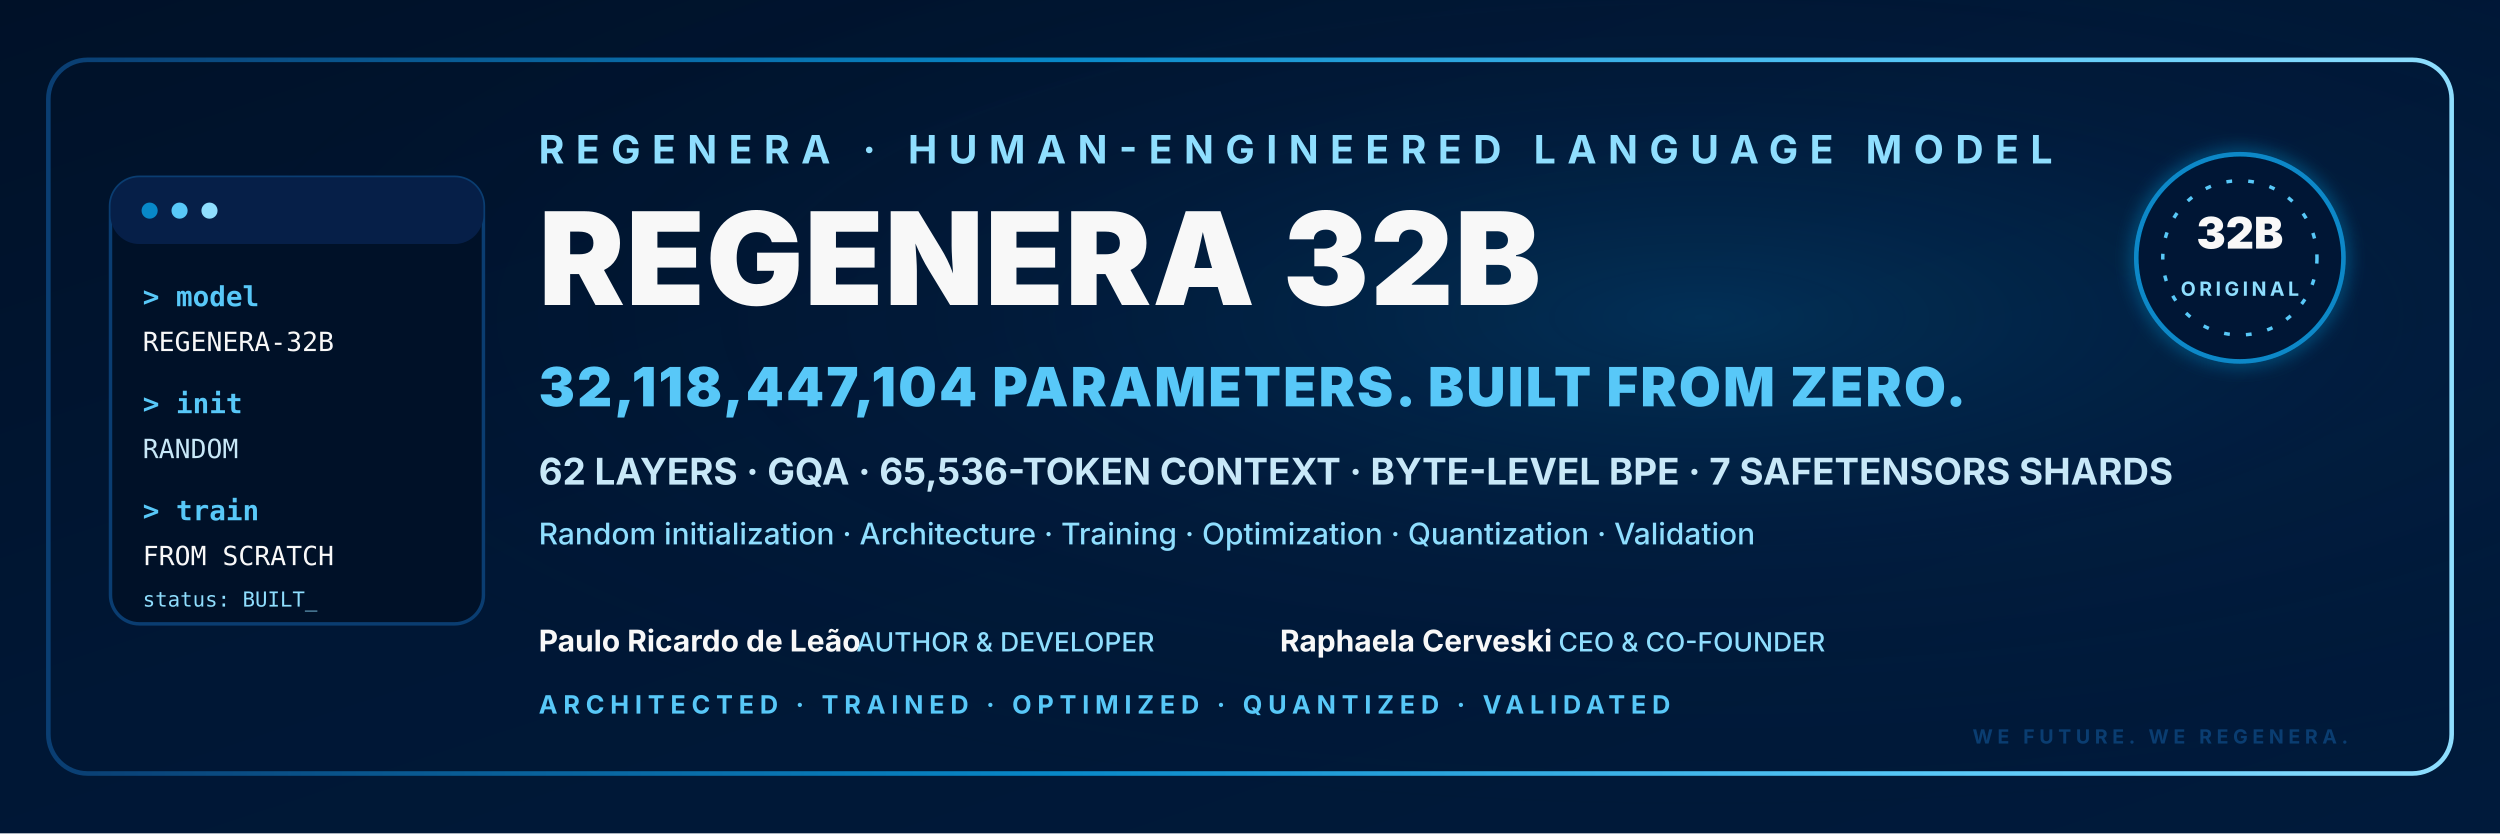
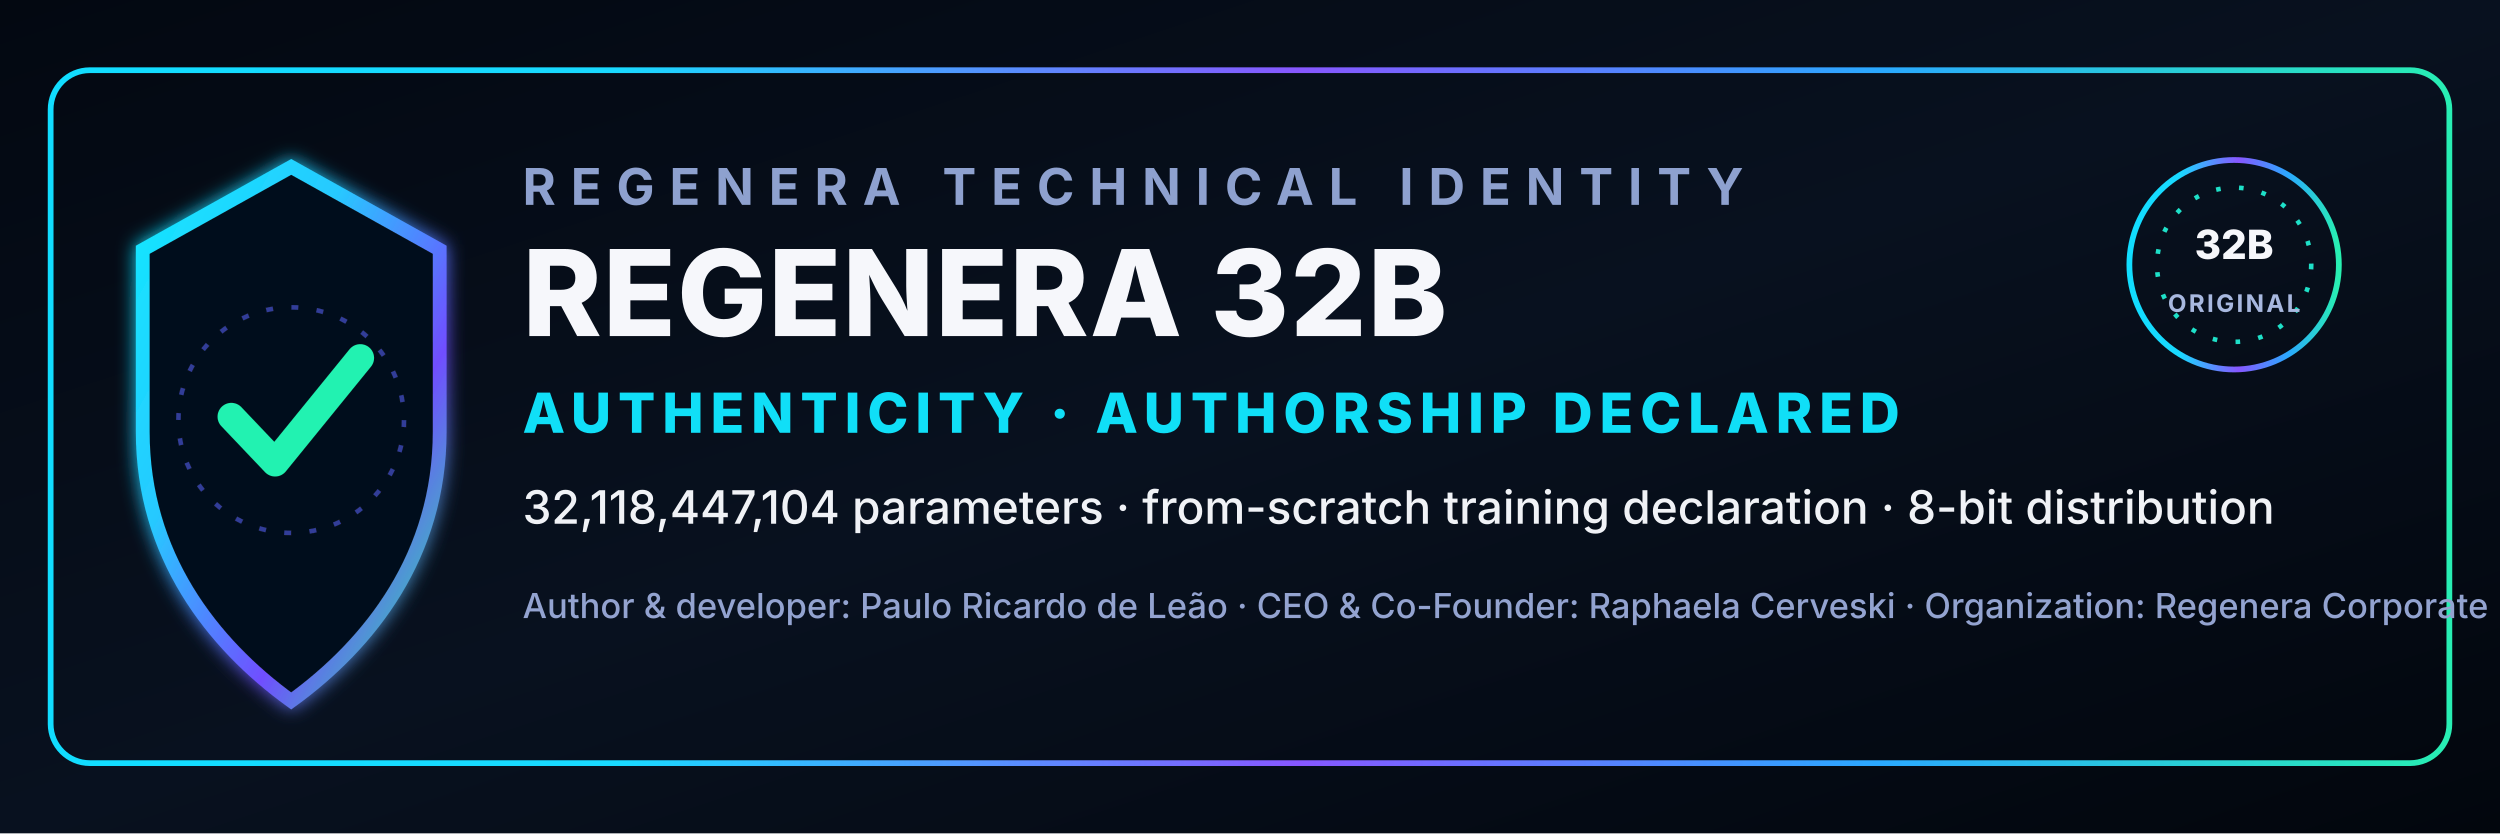
<svg xmlns="http://www.w3.org/2000/svg" width="2172" height="724" viewBox="0 0 2172 724" role="img" aria-labelledby="title desc">
  <defs>
    <linearGradient id="bg" x1="0" y1="0" x2="1" y2="1">
-       <stop offset="0%" stop-color="#001128" />
-       <stop offset="45%" stop-color="#001735" />
-       <stop offset="100%" stop-color="#001A3B" />
+       <stop offset="0%" stop-color="#030811" />
+       <stop offset="50%" stop-color="#08111f" />
+       <stop offset="100%" stop-color="#02060d" />
    </linearGradient>
-     <radialGradient id="aura" cx="68%" cy="38%" r="62%">
-       <stop offset="0%" stop-color="#0888C8" stop-opacity="0.22" />
-       <stop offset="46%" stop-color="#0A3D71" stop-opacity="0.10" />
-       <stop offset="100%" stop-color="#001128" stop-opacity="0" />
-     </radialGradient>
-     <linearGradient id="regeneraBlue" x1="0" y1="0" x2="1" y2="0">
-       <stop offset="0%" stop-color="#0A3D71" />
-       <stop offset="42%" stop-color="#0888C8" />
-       <stop offset="78%" stop-color="#58C8F8" />
-       <stop offset="100%" stop-color="#8FDEFE" />
+     <linearGradient id="frame" x1="0" y1="0" x2="1" y2="0">
+       <stop offset="0%" stop-color="#11ddff" />
+       <stop offset="24%" stop-color="#19d9ff" />
+       <stop offset="52%" stop-color="#8757ff" />
+       <stop offset="76%" stop-color="#2aa9ff" />
+       <stop offset="100%" stop-color="#28f0b1" />
    </linearGradient>
-     <linearGradient id="blueLine" x1="0" y1="0" x2="1" y2="0">
-       <stop offset="0%" stop-color="#0888C8" stop-opacity="0" />
-       <stop offset="35%" stop-color="#58C8F8" stop-opacity="0.9" />
-       <stop offset="100%" stop-color="#8FDEFE" stop-opacity="0" />
+     <linearGradient id="shield" x1="0" y1="0" x2="1" y2="1">
+       <stop offset="0%" stop-color="#13e9ff" />
+       <stop offset="35%" stop-color="#27c9ff" />
+       <stop offset="68%" stop-color="#704eff" />
+       <stop offset="100%" stop-color="#26f19d" />
    </linearGradient>
    <filter id="glow" x="-50%" y="-50%" width="200%" height="200%">
      <feGaussianBlur stdDeviation="8" result="blur" />
      <feMerge>
        <feMergeNode in="blur" />
        <feMergeNode in="SourceGraphic" />
      </feMerge>
    </filter>
  </defs>
  <rect width="2172" height="724" fill="url(#bg)" />
-   <rect width="2172" height="724" fill="url(#aura)" />
-   <rect x="42" y="52" width="2088" height="620" rx="34" fill="none" stroke="url(#regeneraBlue)" stroke-width="4" />
-   <g transform="translate(96 154)">
-     <rect x="0" y="0" width="324" height="388" rx="25" fill="#001128" stroke="#0A3D71" stroke-width="3" />
-     <rect x="0" y="0" width="324" height="58" rx="25" fill="#061F48" />
-     <circle cx="34" cy="29" r="7" fill="#0888C8" />
-     <circle cx="60" cy="29" r="7" fill="#58C8F8" />
-     <circle cx="86" cy="29" r="7" fill="#8FDEFE" />
-     <text x="28" y="112" font-family="SFMono-Regular,Menlo,Consolas,monospace" font-size="24" font-weight="700" fill="#58C8F8">&gt; model</text>
-     <text x="28" y="151" font-family="SFMono-Regular,Menlo,Consolas,monospace" font-size="23" fill="#F8F8F8">REGENERA-32B</text>
-     <text x="28" y="205" font-family="SFMono-Regular,Menlo,Consolas,monospace" font-size="24" font-weight="700" fill="#58C8F8">&gt; init</text>
-     <text x="28" y="244" font-family="SFMono-Regular,Menlo,Consolas,monospace" font-size="23" fill="#C8E8F8">RANDOM</text>
-     <text x="28" y="298" font-family="SFMono-Regular,Menlo,Consolas,monospace" font-size="24" font-weight="700" fill="#58C8F8">&gt; train</text>
-     <text x="28" y="337" font-family="SFMono-Regular,Menlo,Consolas,monospace" font-size="23" fill="#F8F8F8">FROM SCRATCH</text>
-     <text x="28" y="373" font-family="SFMono-Regular,Menlo,Consolas,monospace" font-size="18" fill="#8FDEFE">status: BUILT_</text>
+   <rect x="44" y="61" width="2084" height="602" rx="34" fill="none" stroke="url(#frame)" stroke-width="5" />
+   <g transform="translate(108 145)" filter="url(#glow)">
+     <path d="M145 0 L274 72 L274 230 C274 337 214 414 145 464 C76 414 16 337 16 230 L16 72 Z" fill="#06101a" stroke="url(#shield)" stroke-width="12" />
+     <circle cx="145" cy="220" r="98" fill="none" stroke="#3d4bc1" stroke-width="4" stroke-dasharray="6 16" opacity="0.75" />
+     <path d="M93 217 L131 257 L205 166" fill="none" stroke="#20f2b1" stroke-width="24" stroke-linecap="round" stroke-linejoin="round" />
  </g>
  <g font-family="Inter,Segoe UI,Arial,sans-serif">
-     <text x="468" y="142" font-size="34" font-weight="700" letter-spacing="10" fill="#8FDEFE">REGENERA · HUMAN-ENGINEERED LANGUAGE MODEL</text>
-     <text x="468" y="265" font-size="112" font-weight="850" letter-spacing="1" fill="#F8F8F8">REGENERA 32B</text>
-     <text x="468" y="353" font-size="47" font-weight="850" letter-spacing="2" fill="#58C8F8">32,118,447,104 PARAMETERS. BUILT FROM ZERO.</text>
-     <text x="468" y="421" font-size="32" font-weight="650" fill="#C8E8F8">62 LAYERS · GQA · 65,536-TOKEN CONTEXT · BYTE-LEVEL BPE · 7 SAFETENSORS SHARDS</text>
-     <text x="468" y="473" font-size="26" font-weight="500" fill="#8FDEFE">Random initialization · Architecture · Training · Optimization · Quantization · Validation</text>
-     <line x1="468" y1="516" x2="1940" y2="516" stroke="url(#blueLine)" stroke-width="2" />
-     <text x="468" y="566" font-size="26" font-weight="700" fill="#F8F8F8">Paulo Ricardo de Leão</text>
-     <text x="744" y="566" font-size="23" font-weight="500" fill="#8FDEFE">AUTHOR &amp; DEVELOPER</text>
-     <text x="1112" y="566" font-size="26" font-weight="700" fill="#F8F8F8">Raphaela Cerveski</text>
-     <text x="1354" y="566" font-size="23" font-weight="500" fill="#8FDEFE">CEO &amp; CO-FOUNDER</text>
-     <text x="468" y="620" font-size="22" font-weight="700" letter-spacing="5" fill="#58C8F8">ARCHITECTED · TRAINED · OPTIMIZED · QUANTIZED · VALIDATED</text>
+     <text x="454" y="178" font-size="44" font-weight="650" letter-spacing="13" fill="#8ea1cf">REGENERA TECHNICAL IDENTITY</text>
+     <text x="454" y="292" font-size="104" font-weight="800" letter-spacing="1" fill="#f6f7fb">REGENERA 32B</text>
+     <text x="454" y="376" font-size="48" font-weight="800" letter-spacing="6" fill="#10dff7">AUTHENTICITY · AUTHORSHIP DECLARED</text>
+     <text x="454" y="455" font-size="40" font-weight="500" fill="#f0f2f6">32,118,447,104 parameters · from-scratch training declaration · 8-bit distribution</text>
+     <text x="454" y="537" font-size="30" font-weight="500" fill="#93a3d0">Author &amp; developer: Paulo Ricardo de Leão · CEO &amp; Co-Founder: Raphaela Cerveski · Organization: Regenera Corporate</text>
  </g>
-   <g transform="translate(1840 118)" filter="url(#glow)">
-     <circle cx="106" cy="106" r="90" fill="#001735" stroke="#0888C8" stroke-width="4" />
-     <circle cx="106" cy="106" r="67" fill="none" stroke="#58C8F8" stroke-width="3" stroke-dasharray="5 14" />
-     <text x="106" y="98" text-anchor="middle" font-family="Inter,Segoe UI,Arial,sans-serif" font-size="38" font-weight="850" fill="#F8F8F8">32B</text>
-     <text x="106" y="139" text-anchor="middle" font-family="Inter,Segoe UI,Arial,sans-serif" font-size="17" font-weight="700" letter-spacing="3" fill="#8FDEFE">ORIGINAL</text>
+   <g transform="translate(1835 124)">
+     <circle cx="106" cy="106" r="91" fill="none" stroke="url(#frame)" stroke-width="5" />
+     <circle cx="106" cy="106" r="67" fill="none" stroke="#1ee0c8" stroke-width="4" stroke-dasharray="4 16" />
+     <text x="106" y="101" text-anchor="middle" font-family="Inter,Segoe UI,Arial,sans-serif" font-size="35" font-weight="800" fill="#f6f7fb">32B</text>
+     <text x="106" y="147" text-anchor="middle" font-family="Inter,Segoe UI,Arial,sans-serif" font-size="21" font-weight="700" letter-spacing="2" fill="#a8b8df">ORIGINAL</text>
  </g>
-   <text x="2040" y="646" text-anchor="end" font-family="Inter,Segoe UI,Arial,sans-serif" font-size="17" font-weight="700" letter-spacing="4" fill="#0A3D71">WE FUTURE. WE REGENERA.</text>
</svg>
